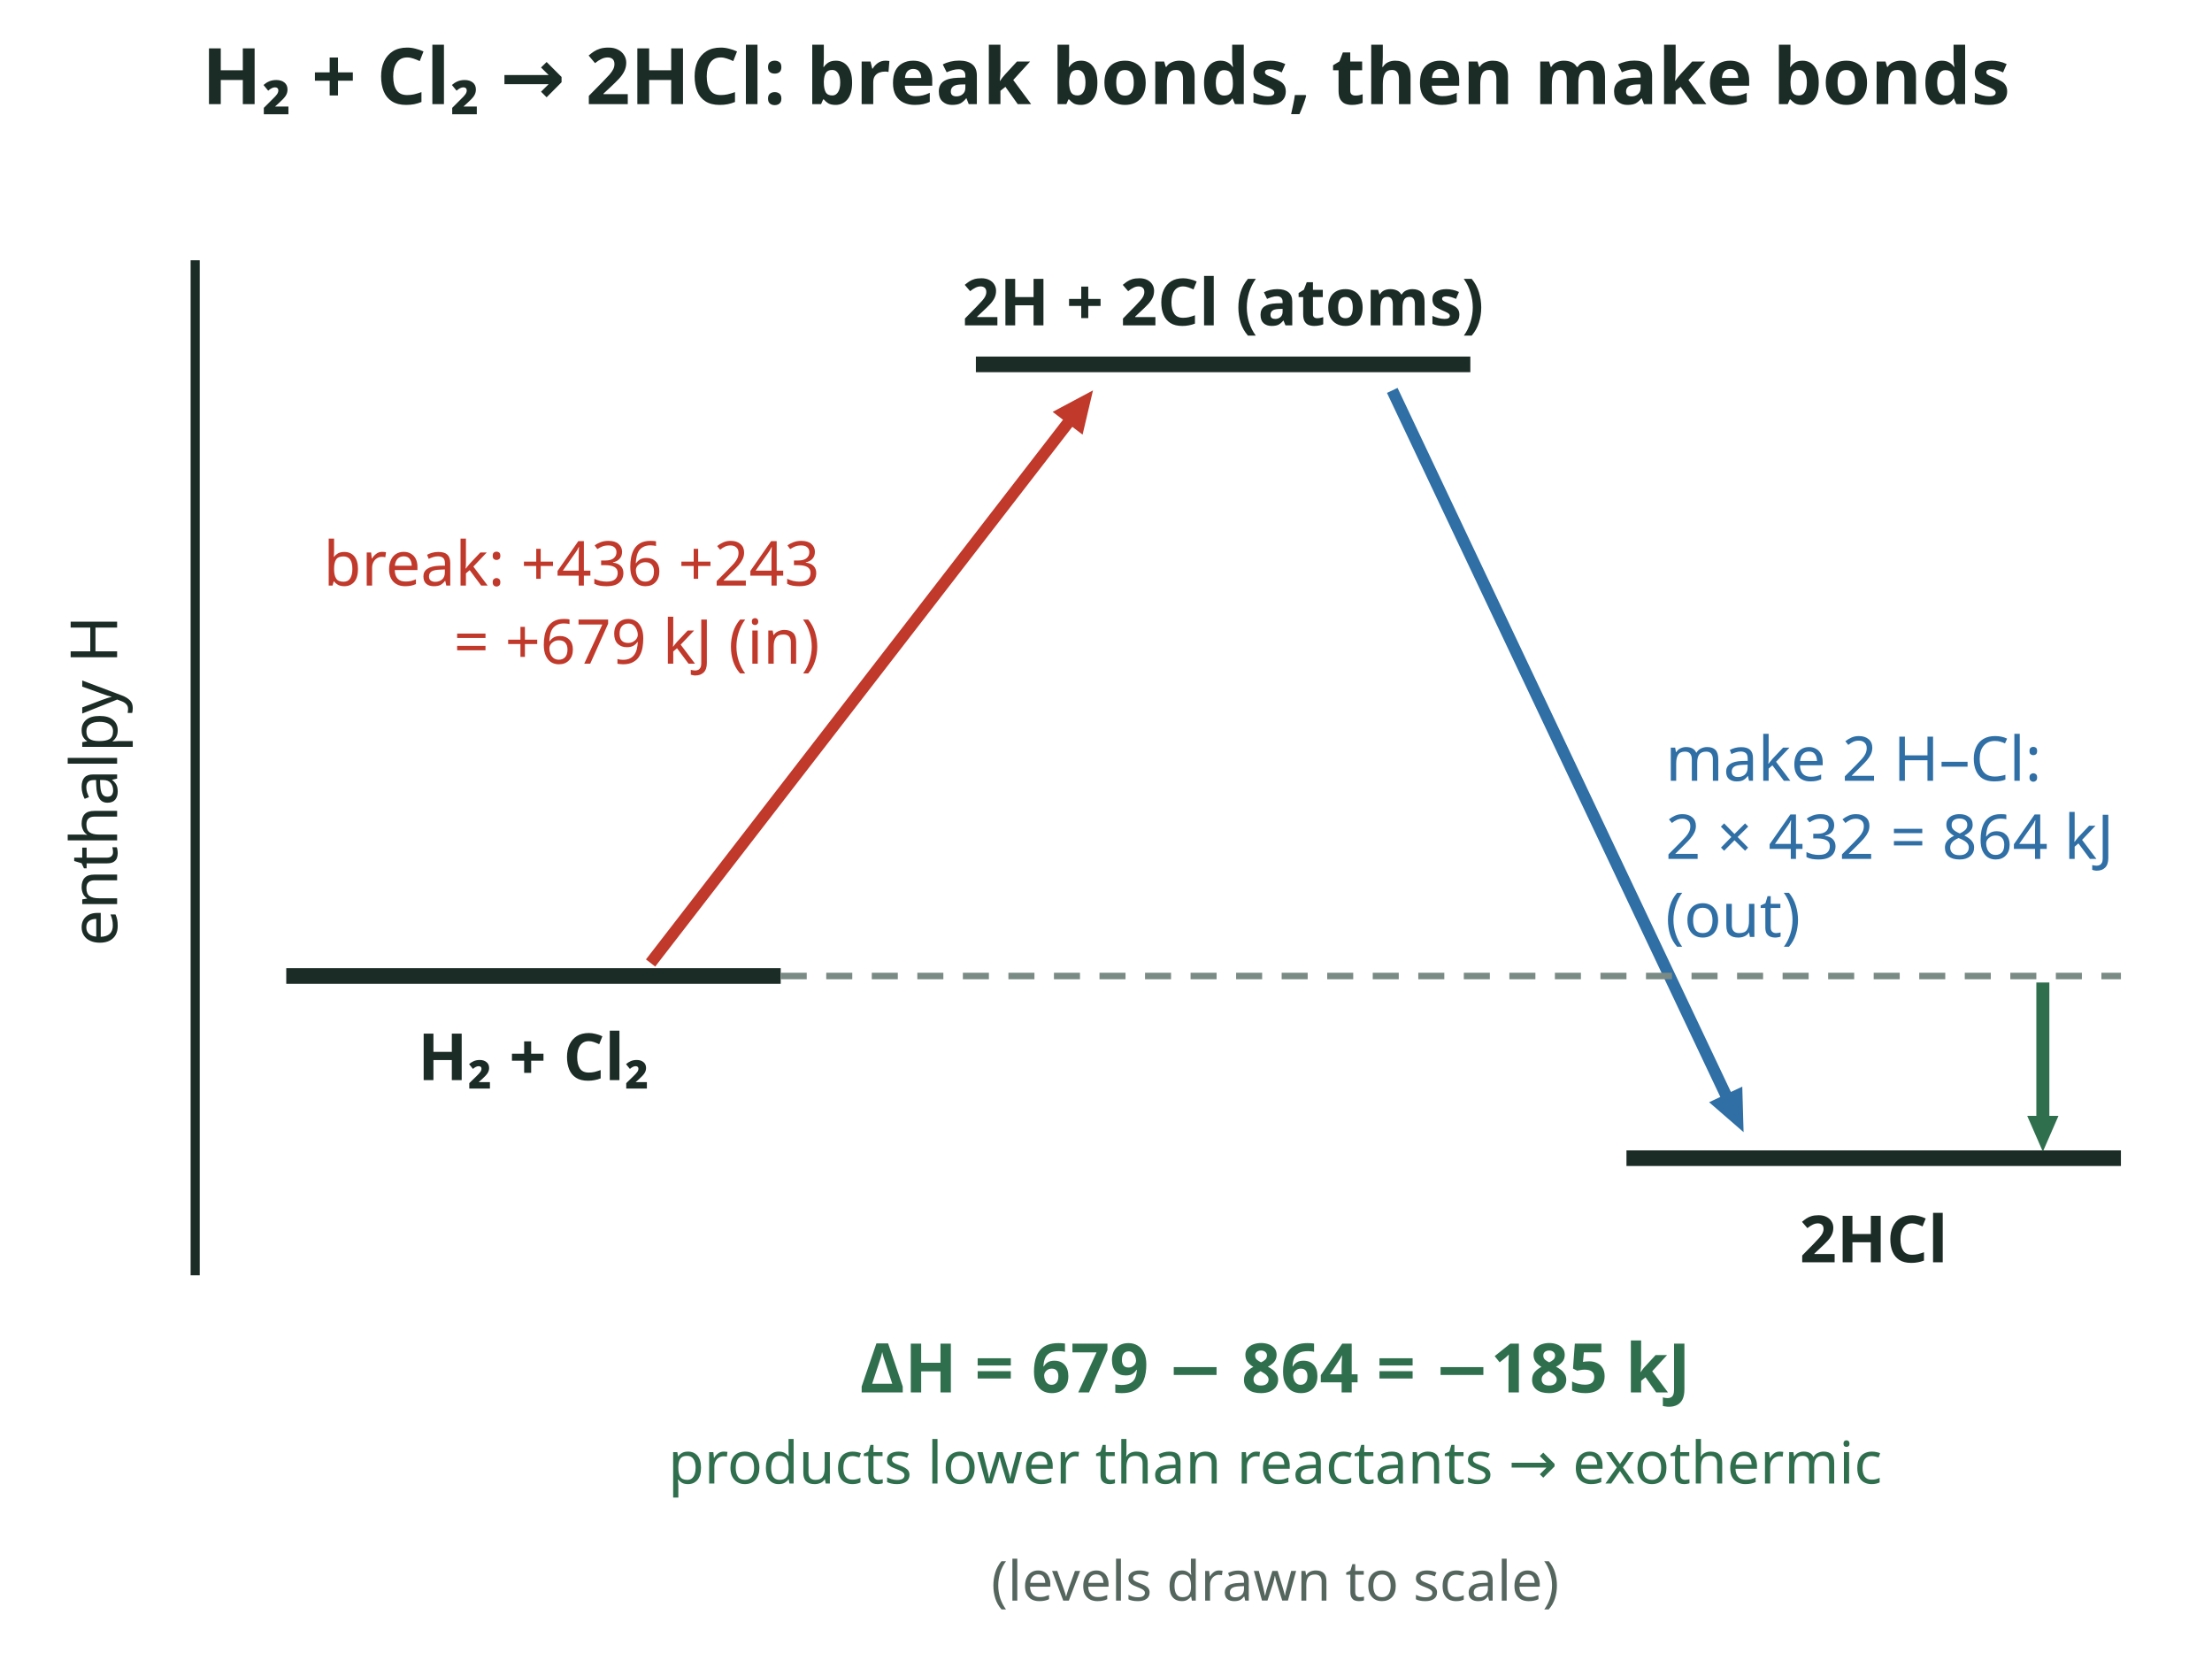
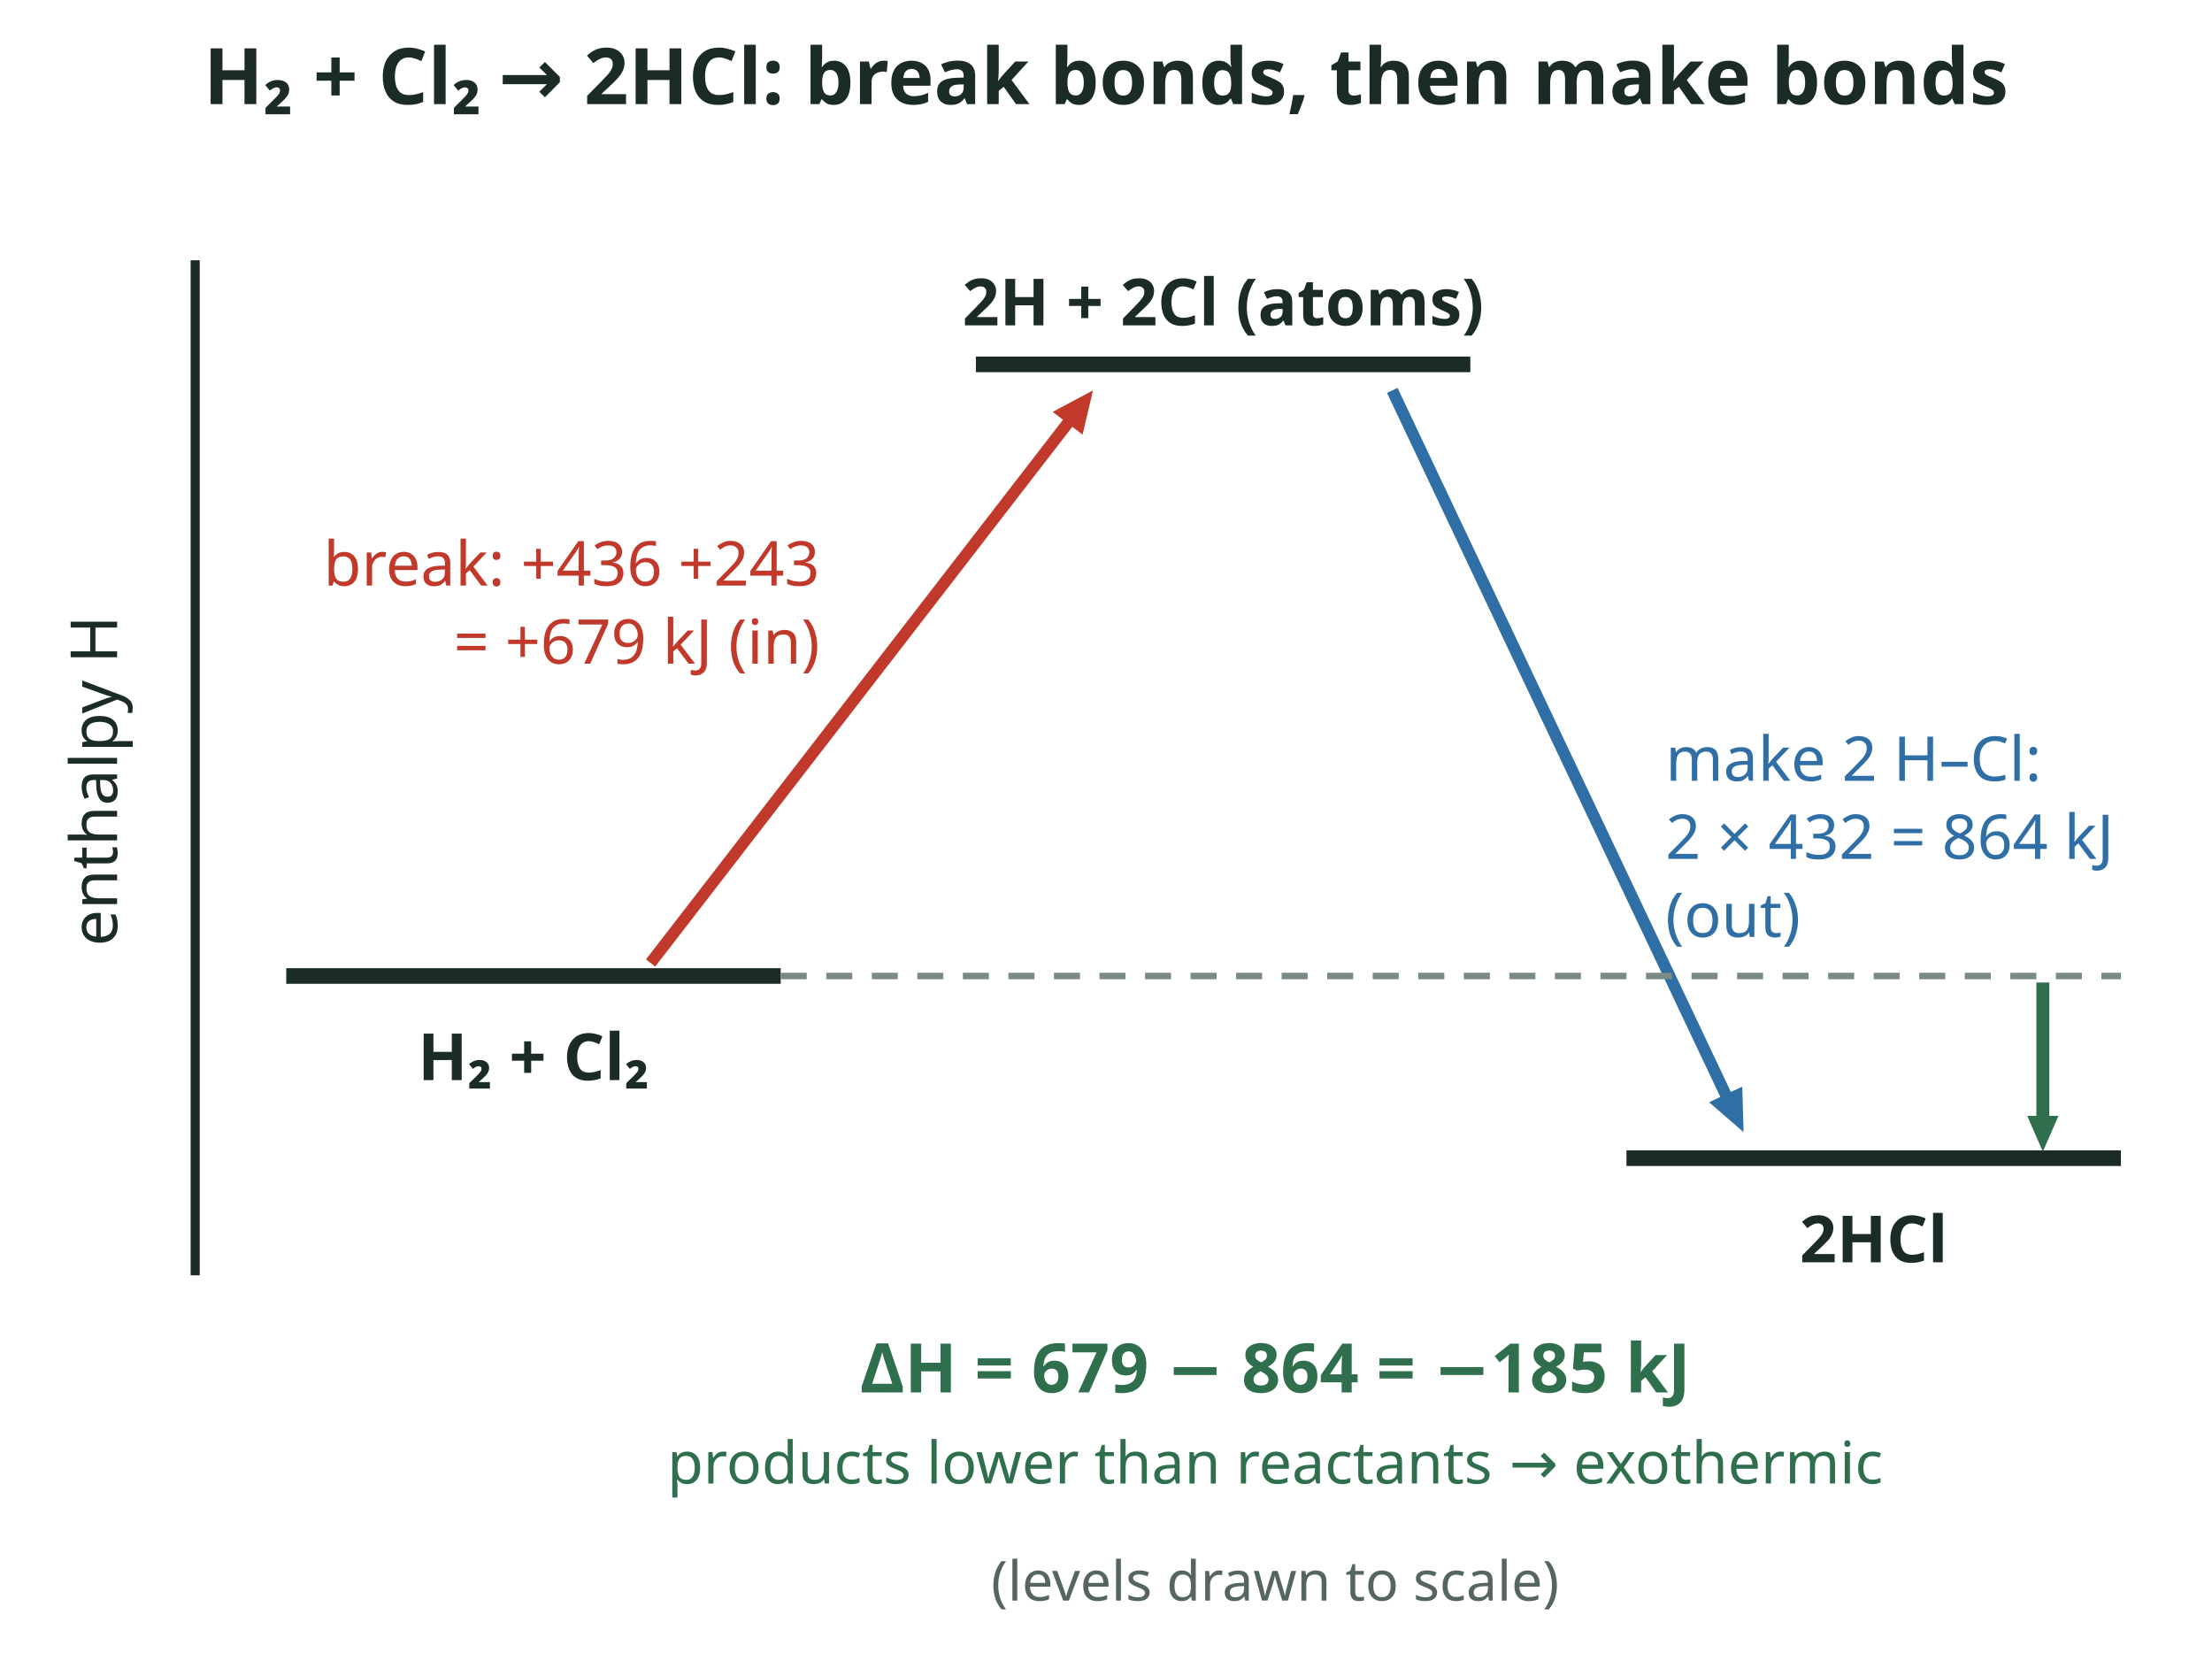
- <svg xmlns="http://www.w3.org/2000/svg" viewBox="0 0 340 254" font-family="sans-serif">
-   <text x="170" y="16" text-anchor="middle" font-size="12" font-weight="bold" fill="#1b2b25">H₂ + Cl₂ → 2HCl: break bonds, then make bonds</text>
+ <svg xmlns="http://www.w3.org/2000/svg" viewBox="0 0 340 254">
+   <text font-family="HighNunito" x="170" y="16" text-anchor="middle" font-size="12" font-weight="bold" fill="#1b2b25">H₂ + Cl₂<tspan dx="2.6" font-family="HighSymbols2">→</tspan> 2HCl: break bonds, then make bonds</text>
  <line x1="30" y1="40" x2="30" y2="196" stroke="#1b2b25" stroke-width="1.4" />
-   <text x="18" y="120" text-anchor="middle" font-size="10" fill="#1b2b25" transform="rotate(-90 18 120)">enthalpy H</text>
+   <text font-family="HighNunito" x="18" y="120" text-anchor="middle" font-size="10" fill="#1b2b25" transform="rotate(-90 18 120)">enthalpy H</text>
  <line x1="44" y1="150" x2="120" y2="150" stroke="#1b2b25" stroke-width="2.4" />
-   <text x="82" y="166" text-anchor="middle" font-size="10" font-weight="bold" fill="#1b2b25">H₂ + Cl₂</text>
+   <text font-family="HighNunito" x="82" y="166" text-anchor="middle" font-size="10" font-weight="bold" fill="#1b2b25">H₂ + Cl₂</text>
  <line x1="150" y1="56" x2="226" y2="56" stroke="#1b2b25" stroke-width="2.4" />
-   <text x="188" y="50" text-anchor="middle" font-size="10" font-weight="bold" fill="#1b2b25">2H + 2Cl (atoms)</text>
+   <text font-family="HighNunito" x="188" y="50" text-anchor="middle" font-size="10" font-weight="bold" fill="#1b2b25">2H + 2Cl (atoms)</text>
  <line x1="250" y1="178" x2="326" y2="178" stroke="#1b2b25" stroke-width="2.4" />
-   <text x="288" y="194" text-anchor="middle" font-size="10" font-weight="bold" fill="#1b2b25">2HCl</text>
+   <text font-family="HighNunito" x="288" y="194" text-anchor="middle" font-size="10" font-weight="bold" fill="#1b2b25">2HCl</text>
  <g data-hl="break">
    <line x1="100" y1="148" x2="165" y2="63.9" stroke="#c0392b" stroke-width="1.8" />
    <polygon points="168,60 166.4,66.8 161.8,63.3" fill="#c0392b" />
-     <text x="126" y="90" text-anchor="end" font-size="9.5" fill="#c0392b">break: +436 +243</text>
-     <text x="126" y="102" text-anchor="end" font-size="9.5" fill="#c0392b">= +679 kJ (in)</text>
+     <text font-family="HighNunito" x="126" y="90" text-anchor="end" font-size="9.5" fill="#c0392b">break: +436 +243</text>
+     <text font-family="HighNunito" x="126" y="102" text-anchor="end" font-size="9.5" fill="#c0392b">= +679 kJ (in)</text>
  </g>
  <g data-hl="make">
    <line x1="214" y1="60" x2="265.9" y2="169.6" stroke="#2f6fa5" stroke-width="1.8" />
    <polygon points="268,174 262.7,169.4 267.8,167" fill="#2f6fa5" />
-     <text x="256" y="120" font-size="9.5" fill="#2f6fa5">make 2 H–Cl:</text>
-     <text x="256" y="132" font-size="9.5" fill="#2f6fa5">2 × 432 = 864 kJ</text>
-     <text x="256" y="144" font-size="9.5" fill="#2f6fa5">(out)</text>
+     <text font-family="HighNunito" x="256" y="120" font-size="9.5" fill="#2f6fa5">make 2 H–Cl:</text>
+     <text font-family="HighNunito" x="256" y="132" font-size="9.5" fill="#2f6fa5">2 × 432 = 864 kJ</text>
+     <text font-family="HighNunito" x="256" y="144" font-size="9.5" fill="#2f6fa5">(out)</text>
  </g>
  <g data-hl="net">
    <line x1="120" y1="150" x2="326" y2="150" stroke="#7a8a84" stroke-width="1" stroke-dasharray="4 3" />
    <line x1="314" y1="151" x2="314" y2="172.8" stroke="#2f6f4e" stroke-width="2" />
    <polygon points="314,177 311.6,171.5 316.4,171.5" fill="#2f6f4e" />
-     <text x="196" y="214" text-anchor="middle" font-size="10.5" font-weight="bold" fill="#2f6f4e">ΔH = 679 − 864 = −185 kJ</text>
-     <text x="196" y="228" text-anchor="middle" font-size="9" fill="#2f6f4e">products lower than reactants → exothermic</text>
+     <text font-family="HighNunito" x="196" y="214" text-anchor="middle" font-size="10.5" font-weight="bold" fill="#2f6f4e">ΔH = 679 − 864 = −185 kJ</text>
+     <text font-family="HighNunito" x="196" y="228" text-anchor="middle" font-size="9" fill="#2f6f4e">products lower than reactants<tspan dx="2.6" font-family="HighSymbols2">→</tspan> exothermic</text>
  </g>
-   <text x="196" y="246" text-anchor="middle" font-size="8.5" fill="#55665f">(levels drawn to scale)</text>
+   <text font-family="HighNunito" x="196" y="246" text-anchor="middle" font-size="8.5" fill="#55665f">(levels drawn to scale)</text>
</svg>
